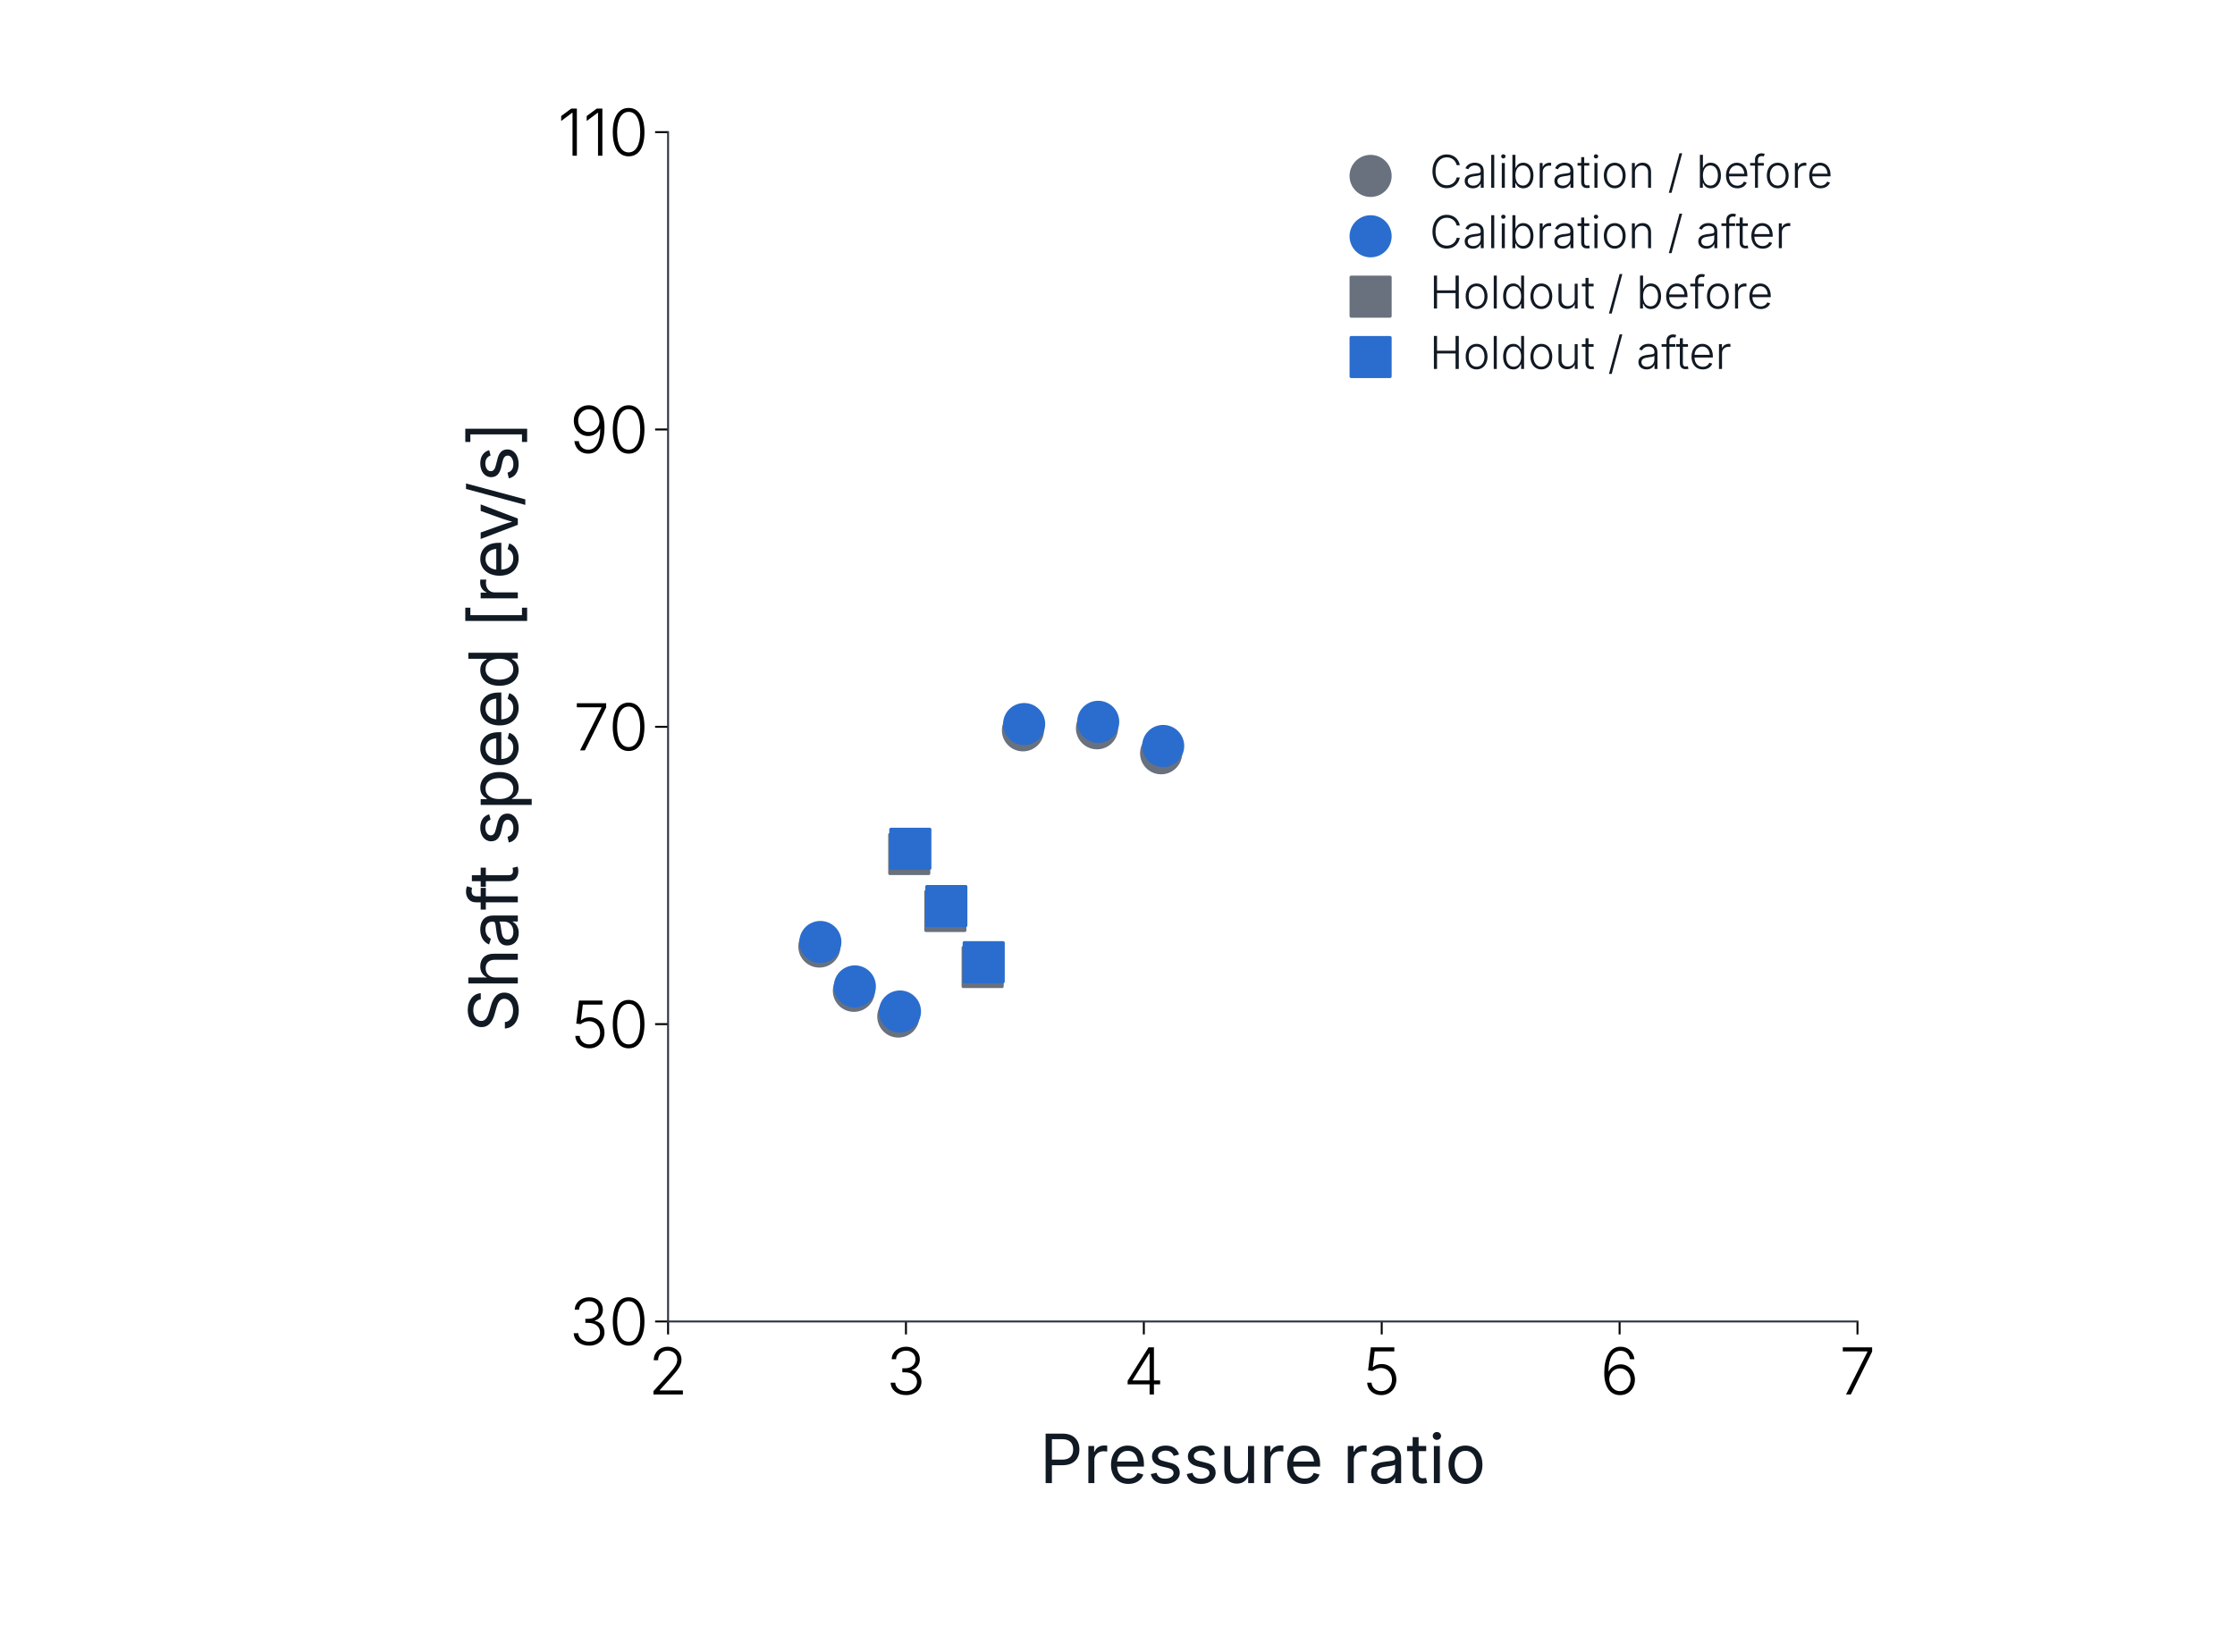
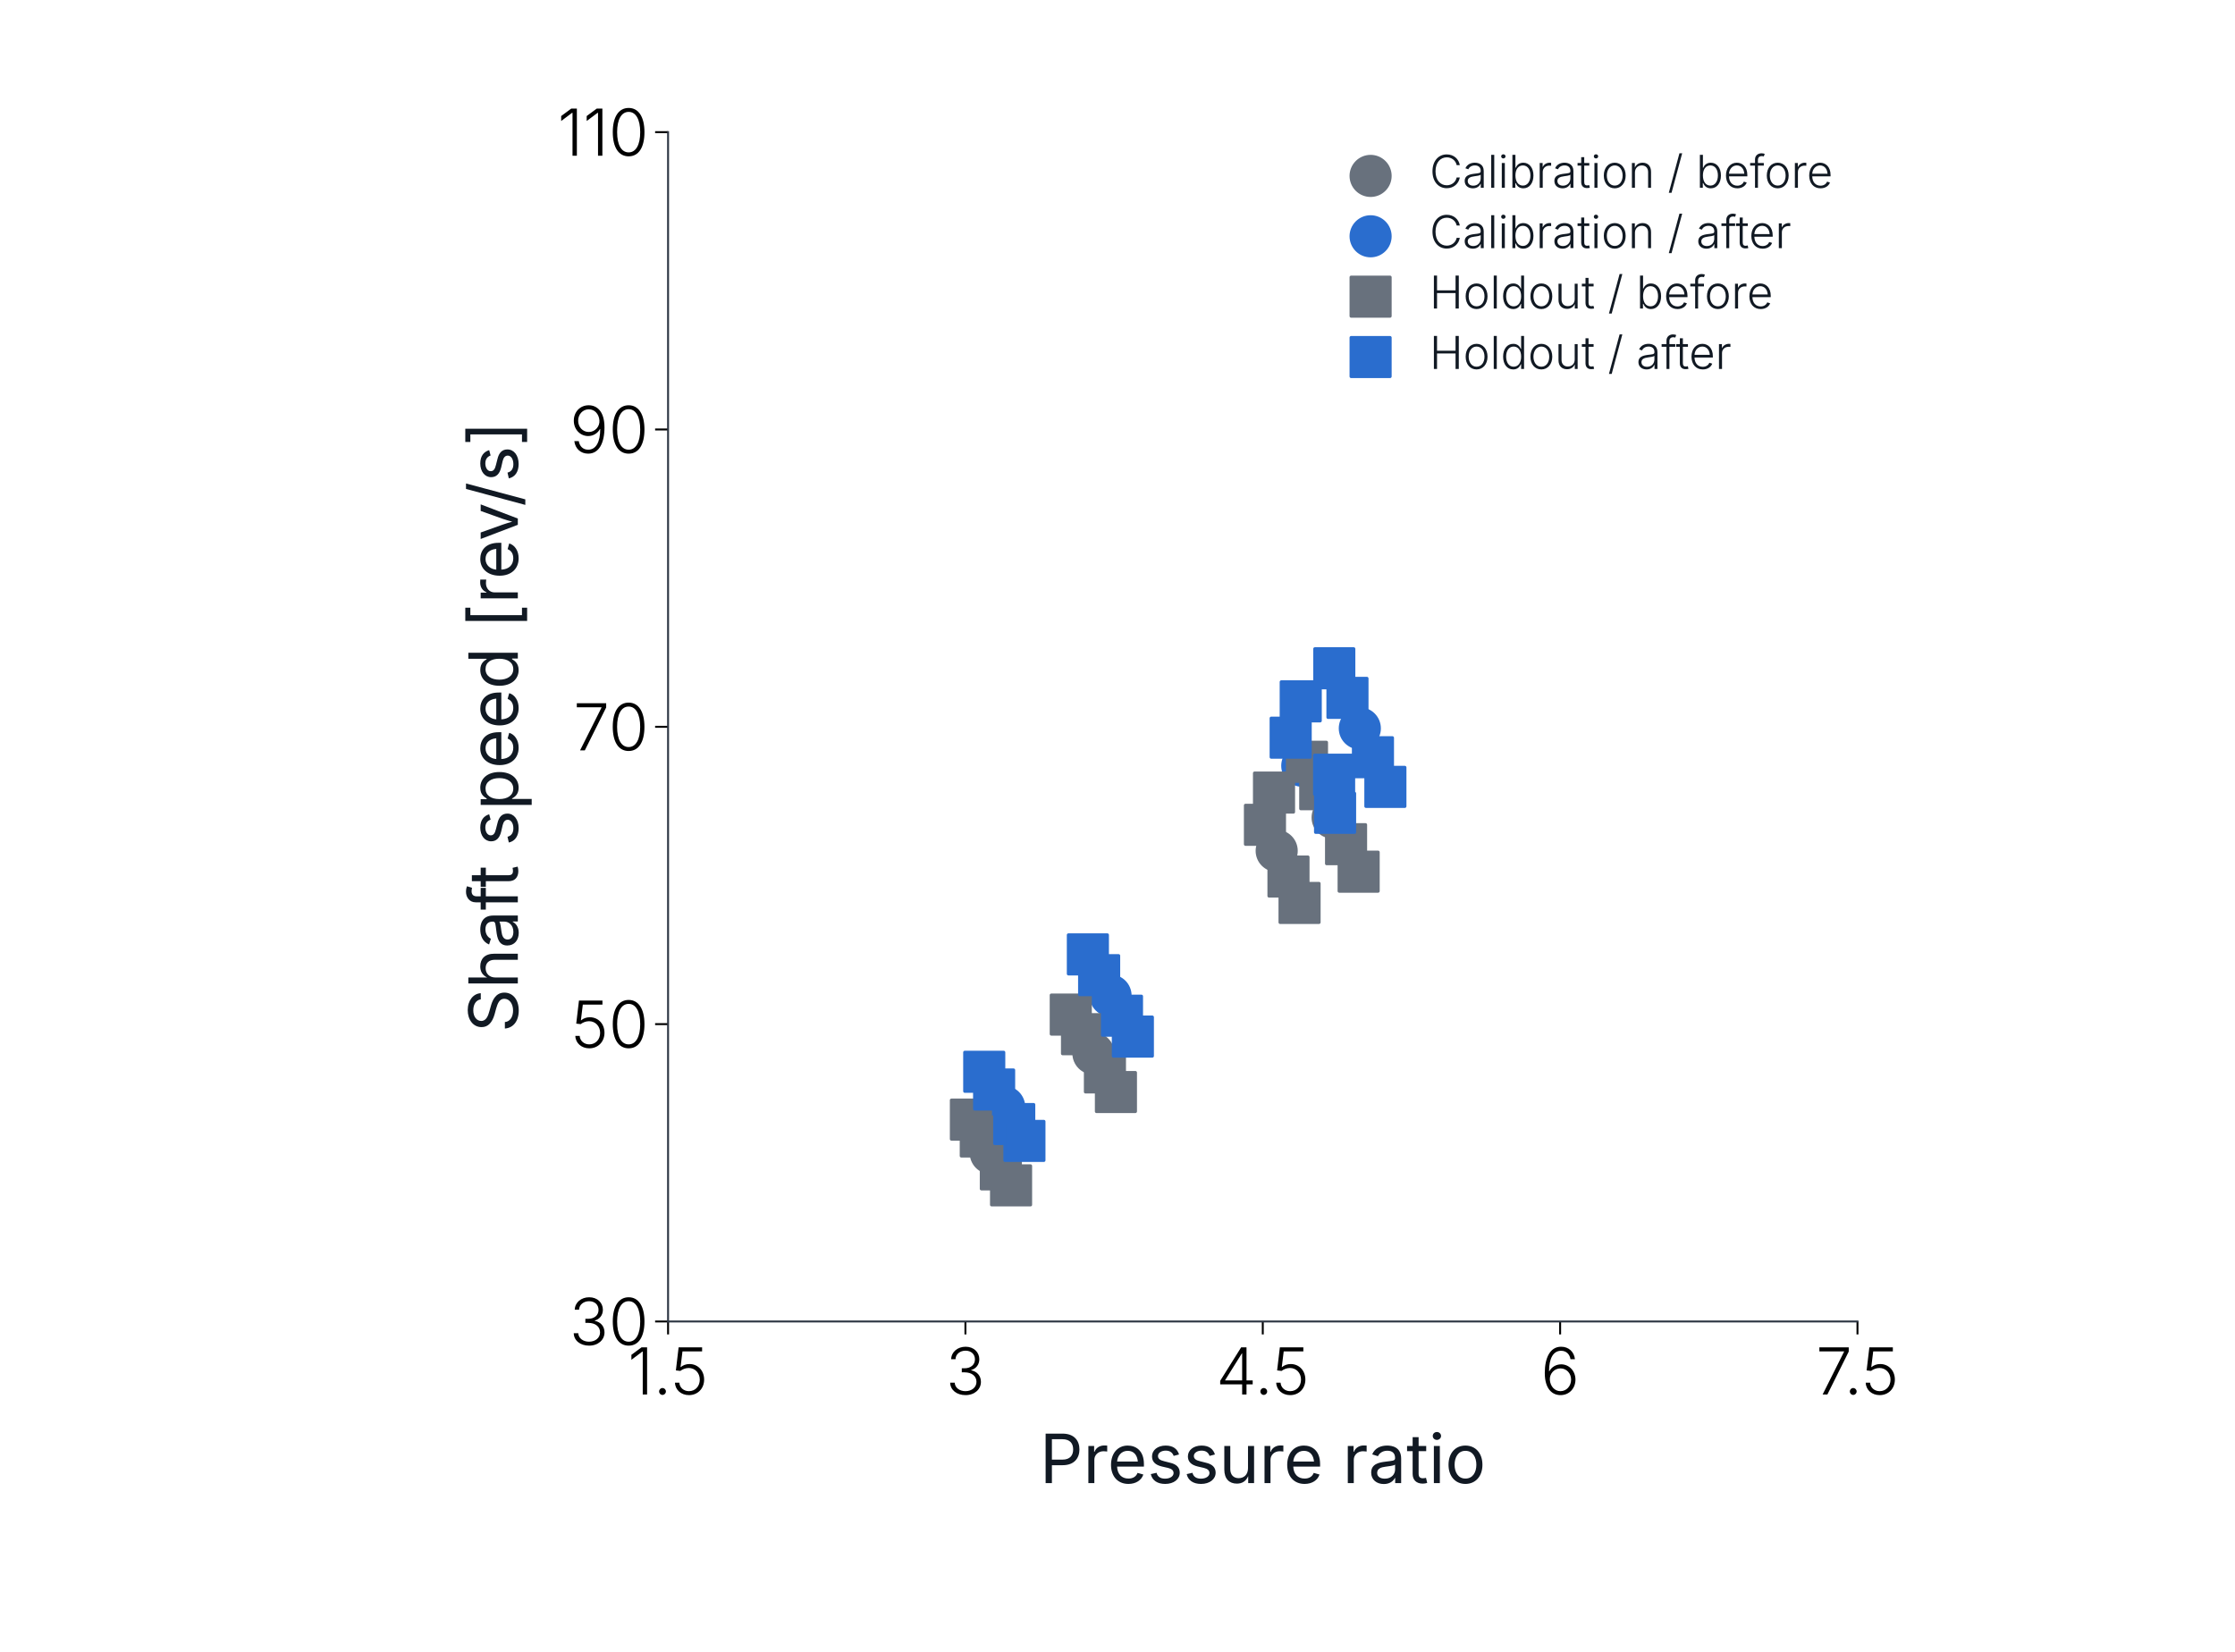
<svg xmlns="http://www.w3.org/2000/svg" xmlns:xlink="http://www.w3.org/1999/xlink" width="345pt" height="255pt" viewBox="0 0 345 255" version="1.1">
  <defs>
    <style type="text/css">*{stroke-linejoin: round; stroke-linecap: butt}</style>
  </defs>
  <g id="figure_1">
    <g id="patch_1">
      <path d="M 0 255 L 345 255 L 345 0 L 0 0 L 0 255 z " style="fill: none" />
    </g>
    <g id="axes_1">
      <g id="patch_2">
        <path d="M 103.125 204 L 286.725 204 L 286.725 20.4 L 103.125 20.4 L 103.125 204 z " style="fill: none" />
      </g>
      <g id="matplotlib.axis_1">
        <g id="xtick_1">
          <g id="line2d_1">
            <defs>
-               <path id="mb0b4331ce7" d="M 0 0 L 0 2 " style="stroke: #000000; stroke-width: 0.3" />
+               <path id="m049a512a7c" d="M 0 0 L 0 2 " style="stroke: #000000; stroke-width: 0.3" />
            </defs>
            <g>
-               <use xlink:href="#mb0b4331ce7" x="103.125" y="204" style="stroke: #000000; stroke-width: 0.3" />
+               <use xlink:href="#m049a512a7c" x="103.125" y="204" style="stroke: #000000; stroke-width: 0.3" />
            </g>
          </g>
          <g id="text_1">
-             <text style="font-weight: 300; font-size: 10px; font-family: 'Inter'; text-anchor: middle" x="103.125" y="215.275" transform="rotate(-0 103.125 215.275)">2</text>
+             <text style="font-weight: 300; font-size: 10px; font-family: 'Inter'; text-anchor: middle" x="103.125" y="215.275" transform="rotate(-0 103.125 215.275)">1.5</text>
          </g>
        </g>
        <g id="xtick_2">
          <g id="line2d_2">
            <g>
-               <use xlink:href="#mb0b4331ce7" x="139.845" y="204" style="stroke: #000000; stroke-width: 0.3" />
+               <use xlink:href="#m049a512a7c" x="149.025" y="204" style="stroke: #000000; stroke-width: 0.3" />
            </g>
          </g>
          <g id="text_2">
-             <text style="font-weight: 300; font-size: 10px; font-family: 'Inter'; text-anchor: middle" x="139.845" y="215.275" transform="rotate(-0 139.845 215.275)">3</text>
+             <text style="font-weight: 300; font-size: 10px; font-family: 'Inter'; text-anchor: middle" x="149.025" y="215.275" transform="rotate(-0 149.025 215.275)">3</text>
          </g>
        </g>
        <g id="xtick_3">
          <g id="line2d_3">
            <g>
-               <use xlink:href="#mb0b4331ce7" x="176.565" y="204" style="stroke: #000000; stroke-width: 0.3" />
+               <use xlink:href="#m049a512a7c" x="194.925" y="204" style="stroke: #000000; stroke-width: 0.3" />
            </g>
          </g>
          <g id="text_3">
-             <text style="font-weight: 300; font-size: 10px; font-family: 'Inter'; text-anchor: middle" x="176.565" y="215.275" transform="rotate(-0 176.565 215.275)">4</text>
+             <text style="font-weight: 300; font-size: 10px; font-family: 'Inter'; text-anchor: middle" x="194.925" y="215.275" transform="rotate(-0 194.925 215.275)">4.5</text>
          </g>
        </g>
        <g id="xtick_4">
          <g id="line2d_4">
            <g>
-               <use xlink:href="#mb0b4331ce7" x="213.285" y="204" style="stroke: #000000; stroke-width: 0.3" />
+               <use xlink:href="#m049a512a7c" x="240.825" y="204" style="stroke: #000000; stroke-width: 0.3" />
            </g>
          </g>
          <g id="text_4">
-             <text style="font-weight: 300; font-size: 10px; font-family: 'Inter'; text-anchor: middle" x="213.285" y="215.275" transform="rotate(-0 213.285 215.275)">5</text>
+             <text style="font-weight: 300; font-size: 10px; font-family: 'Inter'; text-anchor: middle" x="240.825" y="215.275" transform="rotate(-0 240.825 215.275)">6</text>
          </g>
        </g>
        <g id="xtick_5">
          <g id="line2d_5">
            <g>
-               <use xlink:href="#mb0b4331ce7" x="250.005" y="204" style="stroke: #000000; stroke-width: 0.3" />
+               <use xlink:href="#m049a512a7c" x="286.725" y="204" style="stroke: #000000; stroke-width: 0.3" />
            </g>
          </g>
          <g id="text_5">
-             <text style="font-weight: 300; font-size: 10px; font-family: 'Inter'; text-anchor: middle" x="250.005" y="215.275" transform="rotate(-0 250.005 215.275)">6</text>
-           </g>
-         </g>
-         <g id="xtick_6">
-           <g id="line2d_6">
-             <g>
-               <use xlink:href="#mb0b4331ce7" x="286.725" y="204" style="stroke: #000000; stroke-width: 0.3" />
-             </g>
-           </g>
-           <g id="text_6">
-             <text style="font-weight: 300; font-size: 10px; font-family: 'Inter'; text-anchor: middle" x="286.725" y="215.275" transform="rotate(-0 286.725 215.275)">7</text>
-           </g>
-         </g>
-         <g id="text_7">
+             <text style="font-weight: 300; font-size: 10px; font-family: 'Inter'; text-anchor: middle" x="286.725" y="215.275" transform="rotate(-0 286.725 215.275)">7.5</text>
+           </g>
+         </g>
+         <g id="text_6">
          <text style="font-size: 10.5px; font-family: 'Inter'; text-anchor: middle; fill: #111923" x="194.925" y="228.954" transform="rotate(-0 194.925 228.9544)">Pressure ratio</text>
        </g>
      </g>
      <g id="matplotlib.axis_2">
        <g id="ytick_1">
+           <g id="line2d_6">
+             <defs>
+               <path id="md7931403f7" d="M 0 0 L -2 0 " style="stroke: #000000; stroke-width: 0.3" />
+             </defs>
+             <g>
+               <use xlink:href="#md7931403f7" x="103.125" y="204" style="stroke: #000000; stroke-width: 0.3" />
+             </g>
+           </g>
+           <g id="text_7">
+             <text style="font-weight: 300; font-size: 10px; font-family: 'Inter'; text-anchor: end" x="100.125" y="207.637" transform="rotate(-0 100.125 207.6375)">30</text>
+           </g>
+         </g>
+         <g id="ytick_2">
          <g id="line2d_7">
-             <defs>
-               <path id="mc1cd4ea84d" d="M 0 0 L -2 0 " style="stroke: #000000; stroke-width: 0.3" />
-             </defs>
-             <g>
-               <use xlink:href="#mc1cd4ea84d" x="103.125" y="204" style="stroke: #000000; stroke-width: 0.3" />
+             <g>
+               <use xlink:href="#md7931403f7" x="103.125" y="158.1" style="stroke: #000000; stroke-width: 0.3" />
            </g>
          </g>
          <g id="text_8">
-             <text style="font-weight: 300; font-size: 10px; font-family: 'Inter'; text-anchor: end" x="100.125" y="207.637" transform="rotate(-0 100.125 207.6375)">30</text>
-           </g>
-         </g>
-         <g id="ytick_2">
+             <text style="font-weight: 300; font-size: 10px; font-family: 'Inter'; text-anchor: end" x="100.125" y="161.738" transform="rotate(-0 100.125 161.7375)">50</text>
+           </g>
+         </g>
+         <g id="ytick_3">
          <g id="line2d_8">
            <g>
-               <use xlink:href="#mc1cd4ea84d" x="103.125" y="158.1" style="stroke: #000000; stroke-width: 0.3" />
+               <use xlink:href="#md7931403f7" x="103.125" y="112.2" style="stroke: #000000; stroke-width: 0.3" />
            </g>
          </g>
          <g id="text_9">
-             <text style="font-weight: 300; font-size: 10px; font-family: 'Inter'; text-anchor: end" x="100.125" y="161.738" transform="rotate(-0 100.125 161.7375)">50</text>
-           </g>
-         </g>
-         <g id="ytick_3">
+             <text style="font-weight: 300; font-size: 10px; font-family: 'Inter'; text-anchor: end" x="100.125" y="115.838" transform="rotate(-0 100.125 115.8375)">70</text>
+           </g>
+         </g>
+         <g id="ytick_4">
          <g id="line2d_9">
            <g>
-               <use xlink:href="#mc1cd4ea84d" x="103.125" y="112.2" style="stroke: #000000; stroke-width: 0.3" />
+               <use xlink:href="#md7931403f7" x="103.125" y="66.3" style="stroke: #000000; stroke-width: 0.3" />
            </g>
          </g>
          <g id="text_10">
-             <text style="font-weight: 300; font-size: 10px; font-family: 'Inter'; text-anchor: end" x="100.125" y="115.838" transform="rotate(-0 100.125 115.8375)">70</text>
-           </g>
-         </g>
-         <g id="ytick_4">
+             <text style="font-weight: 300; font-size: 10px; font-family: 'Inter'; text-anchor: end" x="100.125" y="69.938" transform="rotate(-0 100.125 69.9375)">90</text>
+           </g>
+         </g>
+         <g id="ytick_5">
          <g id="line2d_10">
            <g>
-               <use xlink:href="#mc1cd4ea84d" x="103.125" y="66.3" style="stroke: #000000; stroke-width: 0.3" />
+               <use xlink:href="#md7931403f7" x="103.125" y="20.4" style="stroke: #000000; stroke-width: 0.3" />
            </g>
          </g>
          <g id="text_11">
-             <text style="font-weight: 300; font-size: 10px; font-family: 'Inter'; text-anchor: end" x="100.125" y="69.938" transform="rotate(-0 100.125 69.9375)">90</text>
-           </g>
-         </g>
-         <g id="ytick_5">
-           <g id="line2d_11">
-             <g>
-               <use xlink:href="#mc1cd4ea84d" x="103.125" y="20.4" style="stroke: #000000; stroke-width: 0.3" />
-             </g>
-           </g>
-           <g id="text_12">
            <text style="font-weight: 300; font-size: 10px; font-family: 'Inter'; text-anchor: end" x="100.125" y="24.038" transform="rotate(-0 100.125 24.0375)">110</text>
          </g>
        </g>
-         <g id="text_13">
+         <g id="text_12">
          <text style="font-size: 10.5px; font-family: 'Inter'; text-anchor: middle; fill: #111923" x="79.934" y="112.2" transform="rotate(-90 79.93391 112.2)">Shaft speed [rev/s]</text>
        </g>
      </g>
      <g id="PathCollection_1">
        <defs>
-           <path id="m21fc9347a9" d="M 0 3 C 0.796 3 1.559 2.684 2.121 2.121 C 2.684 1.559 3 0.796 3 0 C 3 -0.796 2.684 -1.559 2.121 -2.121 C 1.559 -2.684 0.796 -3 0 -3 C -0.796 -3 -1.559 -2.684 -2.121 -2.121 C -2.684 -1.559 -3 -0.796 -3 0 C -3 0.796 -2.684 1.559 -2.121 2.121 C -1.559 2.684 -0.796 3 0 3 z " style="stroke: #68717d; stroke-width: 0.5" />
-         </defs>
-         <g clip-path="url(#p3d01ed67f0)">
-           <use xlink:href="#m21fc9347a9" x="157.905" y="112.74" style="fill: #68717d; stroke: #68717d; stroke-width: 0.5" />
-           <use xlink:href="#m21fc9347a9" x="126.481" y="146.119" style="fill: #68717d; stroke: #68717d; stroke-width: 0.5" />
-           <use xlink:href="#m21fc9347a9" x="169.333" y="112.428" style="fill: #68717d; stroke: #68717d; stroke-width: 0.5" />
-           <use xlink:href="#m21fc9347a9" x="131.809" y="152.953" style="fill: #68717d; stroke: #68717d; stroke-width: 0.5" />
-           <use xlink:href="#m21fc9347a9" x="179.234" y="116.283" style="fill: #68717d; stroke: #68717d; stroke-width: 0.5" />
-           <use xlink:href="#m21fc9347a9" x="138.665" y="156.926" style="fill: #68717d; stroke: #68717d; stroke-width: 0.5" />
+           <path id="md912e74a48" d="M 0 3 C 0.796 3 1.559 2.684 2.121 2.121 C 2.684 1.559 3 0.796 3 0 C 3 -0.796 2.684 -1.559 2.121 -2.121 C 1.559 -2.684 0.796 -3 0 -3 C -0.796 -3 -1.559 -2.684 -2.121 -2.121 C -2.684 -1.559 -3 -0.796 -3 0 C -3 0.796 -2.684 1.559 -2.121 2.121 C -1.559 2.684 -0.796 3 0 3 z " style="stroke: #68717d; stroke-width: 0.5" />
+         </defs>
+         <g clip-path="url(#pccf96eb65a)">
+           <use xlink:href="#md912e74a48" x="205.706" y="126.211" style="fill: #68717d; stroke: #68717d; stroke-width: 0.5" />
+           <use xlink:href="#md912e74a48" x="197.073" y="131.35" style="fill: #68717d; stroke: #68717d; stroke-width: 0.5" />
+           <use xlink:href="#md912e74a48" x="168.784" y="162.626" style="fill: #68717d; stroke: #68717d; stroke-width: 0.5" />
+           <use xlink:href="#md912e74a48" x="152.938" y="177.998" style="fill: #68717d; stroke: #68717d; stroke-width: 0.5" />
        </g>
      </g>
      <g id="PathCollection_2">
        <defs>
-           <path id="m526dabfa28" d="M 0 3 C 0.796 3 1.559 2.684 2.121 2.121 C 2.684 1.559 3 0.796 3 0 C 3 -0.796 2.684 -1.559 2.121 -2.121 C 1.559 -2.684 0.796 -3 0 -3 C -0.796 -3 -1.559 -2.684 -2.121 -2.121 C -2.684 -1.559 -3 -0.796 -3 0 C -3 0.796 -2.684 1.559 -2.121 2.121 C -1.559 2.684 -0.796 3 0 3 z " style="stroke: #2a6dce; stroke-width: 0.5" />
-         </defs>
-         <g clip-path="url(#p3d01ed67f0)">
-           <use xlink:href="#m526dabfa28" x="158.089" y="111.776" style="fill: #2a6dce; stroke: #2a6dce; stroke-width: 0.5" />
-           <use xlink:href="#m526dabfa28" x="126.632" y="145.419" style="fill: #2a6dce; stroke: #2a6dce; stroke-width: 0.5" />
-           <use xlink:href="#m526dabfa28" x="169.52" y="111.428" style="fill: #2a6dce; stroke: #2a6dce; stroke-width: 0.5" />
-           <use xlink:href="#m526dabfa28" x="131.957" y="152.278" style="fill: #2a6dce; stroke: #2a6dce; stroke-width: 0.5" />
-           <use xlink:href="#m526dabfa28" x="179.551" y="115.158" style="fill: #2a6dce; stroke: #2a6dce; stroke-width: 0.5" />
-           <use xlink:href="#m526dabfa28" x="138.919" y="156.15" style="fill: #2a6dce; stroke: #2a6dce; stroke-width: 0.5" />
+           <path id="m70379c5351" d="M 0 3 C 0.796 3 1.559 2.684 2.121 2.121 C 2.684 1.559 3 0.796 3 0 C 3 -0.796 2.684 -1.559 2.121 -2.121 C 1.559 -2.684 0.796 -3 0 -3 C -0.796 -3 -1.559 -2.684 -2.121 -2.121 C -2.684 -1.559 -3 -0.796 -3 0 C -3 0.796 -2.684 1.559 -2.121 2.121 C -1.559 2.684 -0.796 3 0 3 z " style="stroke: #2a6dce; stroke-width: 0.5" />
+         </defs>
+         <g clip-path="url(#pccf96eb65a)">
+           <use xlink:href="#m70379c5351" x="209.905" y="112.441" style="fill: #2a6dce; stroke: #2a6dce; stroke-width: 0.5" />
+           <use xlink:href="#m70379c5351" x="201.023" y="118.213" style="fill: #2a6dce; stroke: #2a6dce; stroke-width: 0.5" />
+           <use xlink:href="#m70379c5351" x="171.426" y="153.686" style="fill: #2a6dce; stroke: #2a6dce; stroke-width: 0.5" />
+           <use xlink:href="#m70379c5351" x="155.006" y="170.872" style="fill: #2a6dce; stroke: #2a6dce; stroke-width: 0.5" />
        </g>
      </g>
      <g id="PathCollection_3">
        <defs>
-           <path id="m08f56c82e7" d="M -3 3 L 3 3 L 3 -3 L -3 -3 z " style="stroke: #68717d; stroke-width: 0.5" />
-         </defs>
-         <g clip-path="url(#p3d01ed67f0)">
-           <use xlink:href="#m08f56c82e7" x="140.356" y="131.837" style="fill: #68717d; stroke: #68717d; stroke-width: 0.5" />
-           <use xlink:href="#m08f56c82e7" x="145.925" y="140.632" style="fill: #68717d; stroke: #68717d; stroke-width: 0.5" />
-           <use xlink:href="#m08f56c82e7" x="151.684" y="149.279" style="fill: #68717d; stroke: #68717d; stroke-width: 0.5" />
+           <path id="m7a131a850e" d="M -3 3 L 3 3 L 3 -3 L -3 -3 z " style="stroke: #68717d; stroke-width: 0.5" />
+         </defs>
+         <g clip-path="url(#pccf96eb65a)">
+           <use xlink:href="#m7a131a850e" x="201.747" y="117.598" style="fill: #68717d; stroke: #68717d; stroke-width: 0.5" />
+           <use xlink:href="#m7a131a850e" x="196.66" y="122.351" style="fill: #68717d; stroke: #68717d; stroke-width: 0.5" />
+           <use xlink:href="#m7a131a850e" x="165.287" y="156.624" style="fill: #68717d; stroke: #68717d; stroke-width: 0.5" />
+           <use xlink:href="#m7a131a850e" x="149.871" y="172.836" style="fill: #68717d; stroke: #68717d; stroke-width: 0.5" />
+           <use xlink:href="#m7a131a850e" x="203.796" y="121.834" style="fill: #68717d; stroke: #68717d; stroke-width: 0.5" />
+           <use xlink:href="#m7a131a850e" x="195.261" y="127.327" style="fill: #68717d; stroke: #68717d; stroke-width: 0.5" />
+           <use xlink:href="#m7a131a850e" x="167.024" y="159.652" style="fill: #68717d; stroke: #68717d; stroke-width: 0.5" />
+           <use xlink:href="#m7a131a850e" x="151.396" y="175.44" style="fill: #68717d; stroke: #68717d; stroke-width: 0.5" />
+           <use xlink:href="#m7a131a850e" x="207.781" y="130.32" style="fill: #68717d; stroke: #68717d; stroke-width: 0.5" />
+           <use xlink:href="#m7a131a850e" x="198.893" y="135.312" style="fill: #68717d; stroke: #68717d; stroke-width: 0.5" />
+           <use xlink:href="#m7a131a850e" x="170.559" y="165.554" style="fill: #68717d; stroke: #68717d; stroke-width: 0.5" />
+           <use xlink:href="#m7a131a850e" x="154.492" y="180.517" style="fill: #68717d; stroke: #68717d; stroke-width: 0.5" />
+           <use xlink:href="#m7a131a850e" x="209.724" y="134.562" style="fill: #68717d; stroke: #68717d; stroke-width: 0.5" />
+           <use xlink:href="#m7a131a850e" x="200.603" y="139.387" style="fill: #68717d; stroke: #68717d; stroke-width: 0.5" />
+           <use xlink:href="#m7a131a850e" x="172.258" y="168.579" style="fill: #68717d; stroke: #68717d; stroke-width: 0.5" />
+           <use xlink:href="#m7a131a850e" x="156.07" y="182.988" style="fill: #68717d; stroke: #68717d; stroke-width: 0.5" />
        </g>
      </g>
      <g id="PathCollection_4">
        <defs>
-           <path id="m1e83717739" d="M -3 3 L 3 3 L 3 -3 L -3 -3 z " style="stroke: #2a6dce; stroke-width: 0.5" />
-         </defs>
-         <g clip-path="url(#p3d01ed67f0)">
-           <use xlink:href="#m1e83717739" x="140.521" y="131.026" style="fill: #2a6dce; stroke: #2a6dce; stroke-width: 0.5" />
-           <use xlink:href="#m1e83717739" x="146.078" y="139.866" style="fill: #2a6dce; stroke: #2a6dce; stroke-width: 0.5" />
-           <use xlink:href="#m1e83717739" x="151.847" y="148.537" style="fill: #2a6dce; stroke: #2a6dce; stroke-width: 0.5" />
+           <path id="m5fdba6e9e0" d="M -3 3 L 3 3 L 3 -3 L -3 -3 z " style="stroke: #2a6dce; stroke-width: 0.5" />
+         </defs>
+         <g clip-path="url(#pccf96eb65a)">
+           <use xlink:href="#m5fdba6e9e0" x="205.964" y="103.166" style="fill: #2a6dce; stroke: #2a6dce; stroke-width: 0.5" />
+           <use xlink:href="#m5fdba6e9e0" x="200.784" y="108.271" style="fill: #2a6dce; stroke: #2a6dce; stroke-width: 0.5" />
+           <use xlink:href="#m5fdba6e9e0" x="167.927" y="147.332" style="fill: #2a6dce; stroke: #2a6dce; stroke-width: 0.5" />
+           <use xlink:href="#m5fdba6e9e0" x="151.929" y="165.454" style="fill: #2a6dce; stroke: #2a6dce; stroke-width: 0.5" />
+           <use xlink:href="#m5fdba6e9e0" x="207.997" y="107.733" style="fill: #2a6dce; stroke: #2a6dce; stroke-width: 0.5" />
+           <use xlink:href="#m5fdba6e9e0" x="199.232" y="113.877" style="fill: #2a6dce; stroke: #2a6dce; stroke-width: 0.5" />
+           <use xlink:href="#m5fdba6e9e0" x="169.666" y="150.539" style="fill: #2a6dce; stroke: #2a6dce; stroke-width: 0.5" />
+           <use xlink:href="#m5fdba6e9e0" x="153.455" y="168.192" style="fill: #2a6dce; stroke: #2a6dce; stroke-width: 0.5" />
+           <use xlink:href="#m5fdba6e9e0" x="211.931" y="116.897" style="fill: #2a6dce; stroke: #2a6dce; stroke-width: 0.5" />
+           <use xlink:href="#m5fdba6e9e0" x="205.936" y="119.594" style="fill: #2a6dce; stroke: #2a6dce; stroke-width: 0.5" />
+           <use xlink:href="#m5fdba6e9e0" x="173.191" y="156.796" style="fill: #2a6dce; stroke: #2a6dce; stroke-width: 0.5" />
+           <use xlink:href="#m5fdba6e9e0" x="156.559" y="173.522" style="fill: #2a6dce; stroke: #2a6dce; stroke-width: 0.5" />
+           <use xlink:href="#m5fdba6e9e0" x="213.851" y="121.473" style="fill: #2a6dce; stroke: #2a6dce; stroke-width: 0.5" />
+           <use xlink:href="#m5fdba6e9e0" x="206.086" y="125.476" style="fill: #2a6dce; stroke: #2a6dce; stroke-width: 0.5" />
+           <use xlink:href="#m5fdba6e9e0" x="174.872" y="160.021" style="fill: #2a6dce; stroke: #2a6dce; stroke-width: 0.5" />
+           <use xlink:href="#m5fdba6e9e0" x="158.131" y="176.125" style="fill: #2a6dce; stroke: #2a6dce; stroke-width: 0.5" />
        </g>
      </g>
      <g id="patch_3">
        <path d="M 103.125 204 L 103.125 20.4 " style="fill: none; stroke: #2e3744; stroke-width: 0.3; stroke-linejoin: miter; stroke-linecap: square" />
      </g>
      <g id="patch_4">
        <path d="M 103.125 204 L 286.725 204 " style="fill: none; stroke: #2e3744; stroke-width: 0.3; stroke-linejoin: miter; stroke-linecap: square" />
      </g>
      <g id="legend_1">
        <g id="PathCollection_5">
          <g>
-             <use xlink:href="#m21fc9347a9" x="211.569" y="27.155" style="fill: #68717d; stroke: #68717d; stroke-width: 0.5" />
+             <use xlink:href="#md912e74a48" x="211.569" y="27.155" style="fill: #68717d; stroke: #68717d; stroke-width: 0.5" />
+           </g>
+         </g>
+         <g id="text_13">
+           <text style="font-weight: 300; font-size: 7px; font-family: 'Inter'; text-anchor: start; fill: #111923" x="220.669" y="28.992" transform="rotate(-0 220.6691 28.9925)">Calibration / before</text>
+         </g>
+         <g id="PathCollection_6">
+           <g>
+             <use xlink:href="#m70379c5351" x="211.569" y="36.476" style="fill: #2a6dce; stroke: #2a6dce; stroke-width: 0.5" />
          </g>
        </g>
        <g id="text_14">
-           <text style="font-weight: 300; font-size: 7px; font-family: 'Inter'; text-anchor: start; fill: #111923" x="220.669" y="28.992" transform="rotate(-0 220.6691 28.9925)">Calibration / before</text>
-         </g>
-         <g id="PathCollection_6">
-           <g>
-             <use xlink:href="#m526dabfa28" x="211.569" y="36.476" style="fill: #2a6dce; stroke: #2a6dce; stroke-width: 0.5" />
+           <text style="font-weight: 300; font-size: 7px; font-family: 'Inter'; text-anchor: start; fill: #111923" x="220.669" y="38.313" transform="rotate(-0 220.6691 38.31344)">Calibration / after</text>
+         </g>
+         <g id="PathCollection_7">
+           <g>
+             <use xlink:href="#m7a131a850e" x="211.569" y="45.797" style="fill: #68717d; stroke: #68717d; stroke-width: 0.5" />
          </g>
        </g>
        <g id="text_15">
-           <text style="font-weight: 300; font-size: 7px; font-family: 'Inter'; text-anchor: start; fill: #111923" x="220.669" y="38.313" transform="rotate(-0 220.6691 38.31344)">Calibration / after</text>
-         </g>
-         <g id="PathCollection_7">
-           <g>
-             <use xlink:href="#m08f56c82e7" x="211.569" y="45.797" style="fill: #68717d; stroke: #68717d; stroke-width: 0.5" />
+           <text style="font-weight: 300; font-size: 7px; font-family: 'Inter'; text-anchor: start; fill: #111923" x="220.669" y="47.634" transform="rotate(-0 220.6691 47.63437)">Holdout / before</text>
+         </g>
+         <g id="PathCollection_8">
+           <g>
+             <use xlink:href="#m5fdba6e9e0" x="211.569" y="55.118" style="fill: #2a6dce; stroke: #2a6dce; stroke-width: 0.5" />
          </g>
        </g>
        <g id="text_16">
-           <text style="font-weight: 300; font-size: 7px; font-family: 'Inter'; text-anchor: start; fill: #111923" x="220.669" y="47.634" transform="rotate(-0 220.6691 47.63437)">Holdout / before</text>
-         </g>
-         <g id="PathCollection_8">
-           <g>
-             <use xlink:href="#m1e83717739" x="211.569" y="55.118" style="fill: #2a6dce; stroke: #2a6dce; stroke-width: 0.5" />
-           </g>
-         </g>
-         <g id="text_17">
          <text style="font-weight: 300; font-size: 7px; font-family: 'Inter'; text-anchor: start; fill: #111923" x="220.669" y="56.955" transform="rotate(-0 220.6691 56.95531)">Holdout / after</text>
        </g>
      </g>
    </g>
  </g>
  <defs>
-     <clipPath id="p3d01ed67f0">
+     <clipPath id="pccf96eb65a">
      <rect x="103.125" y="20.4" width="183.6" height="183.6" />
    </clipPath>
  </defs>
</svg>
